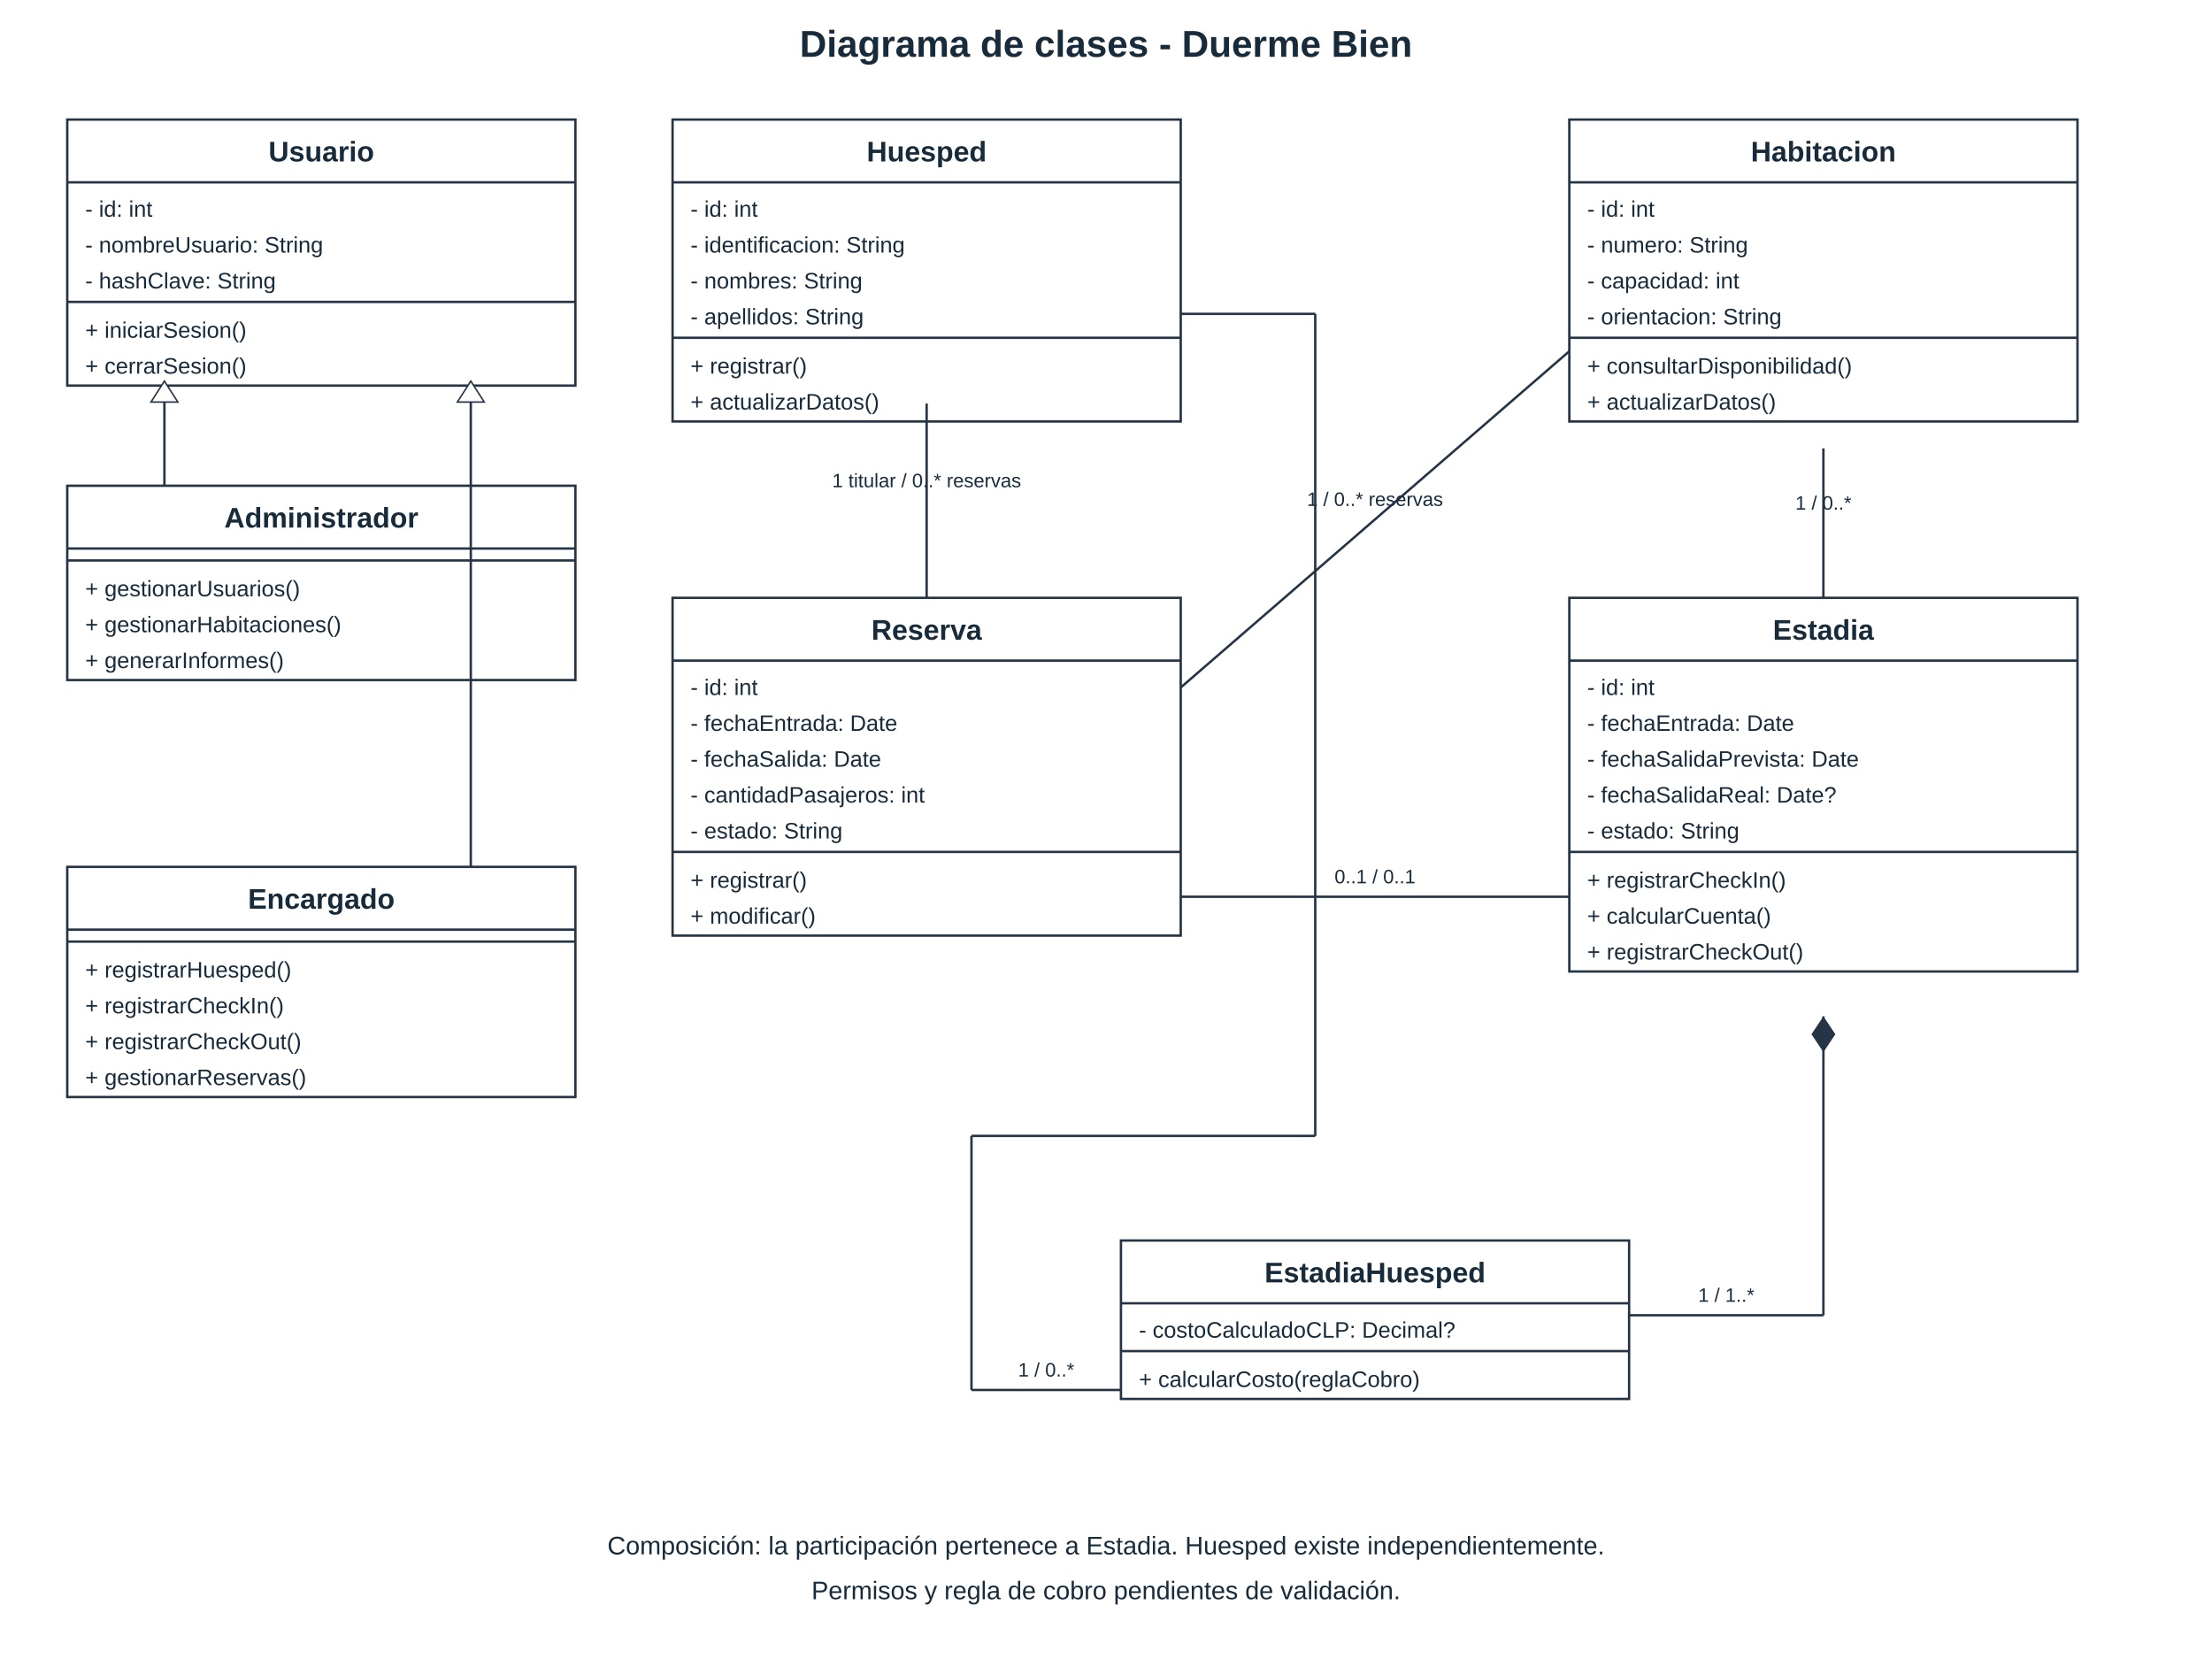
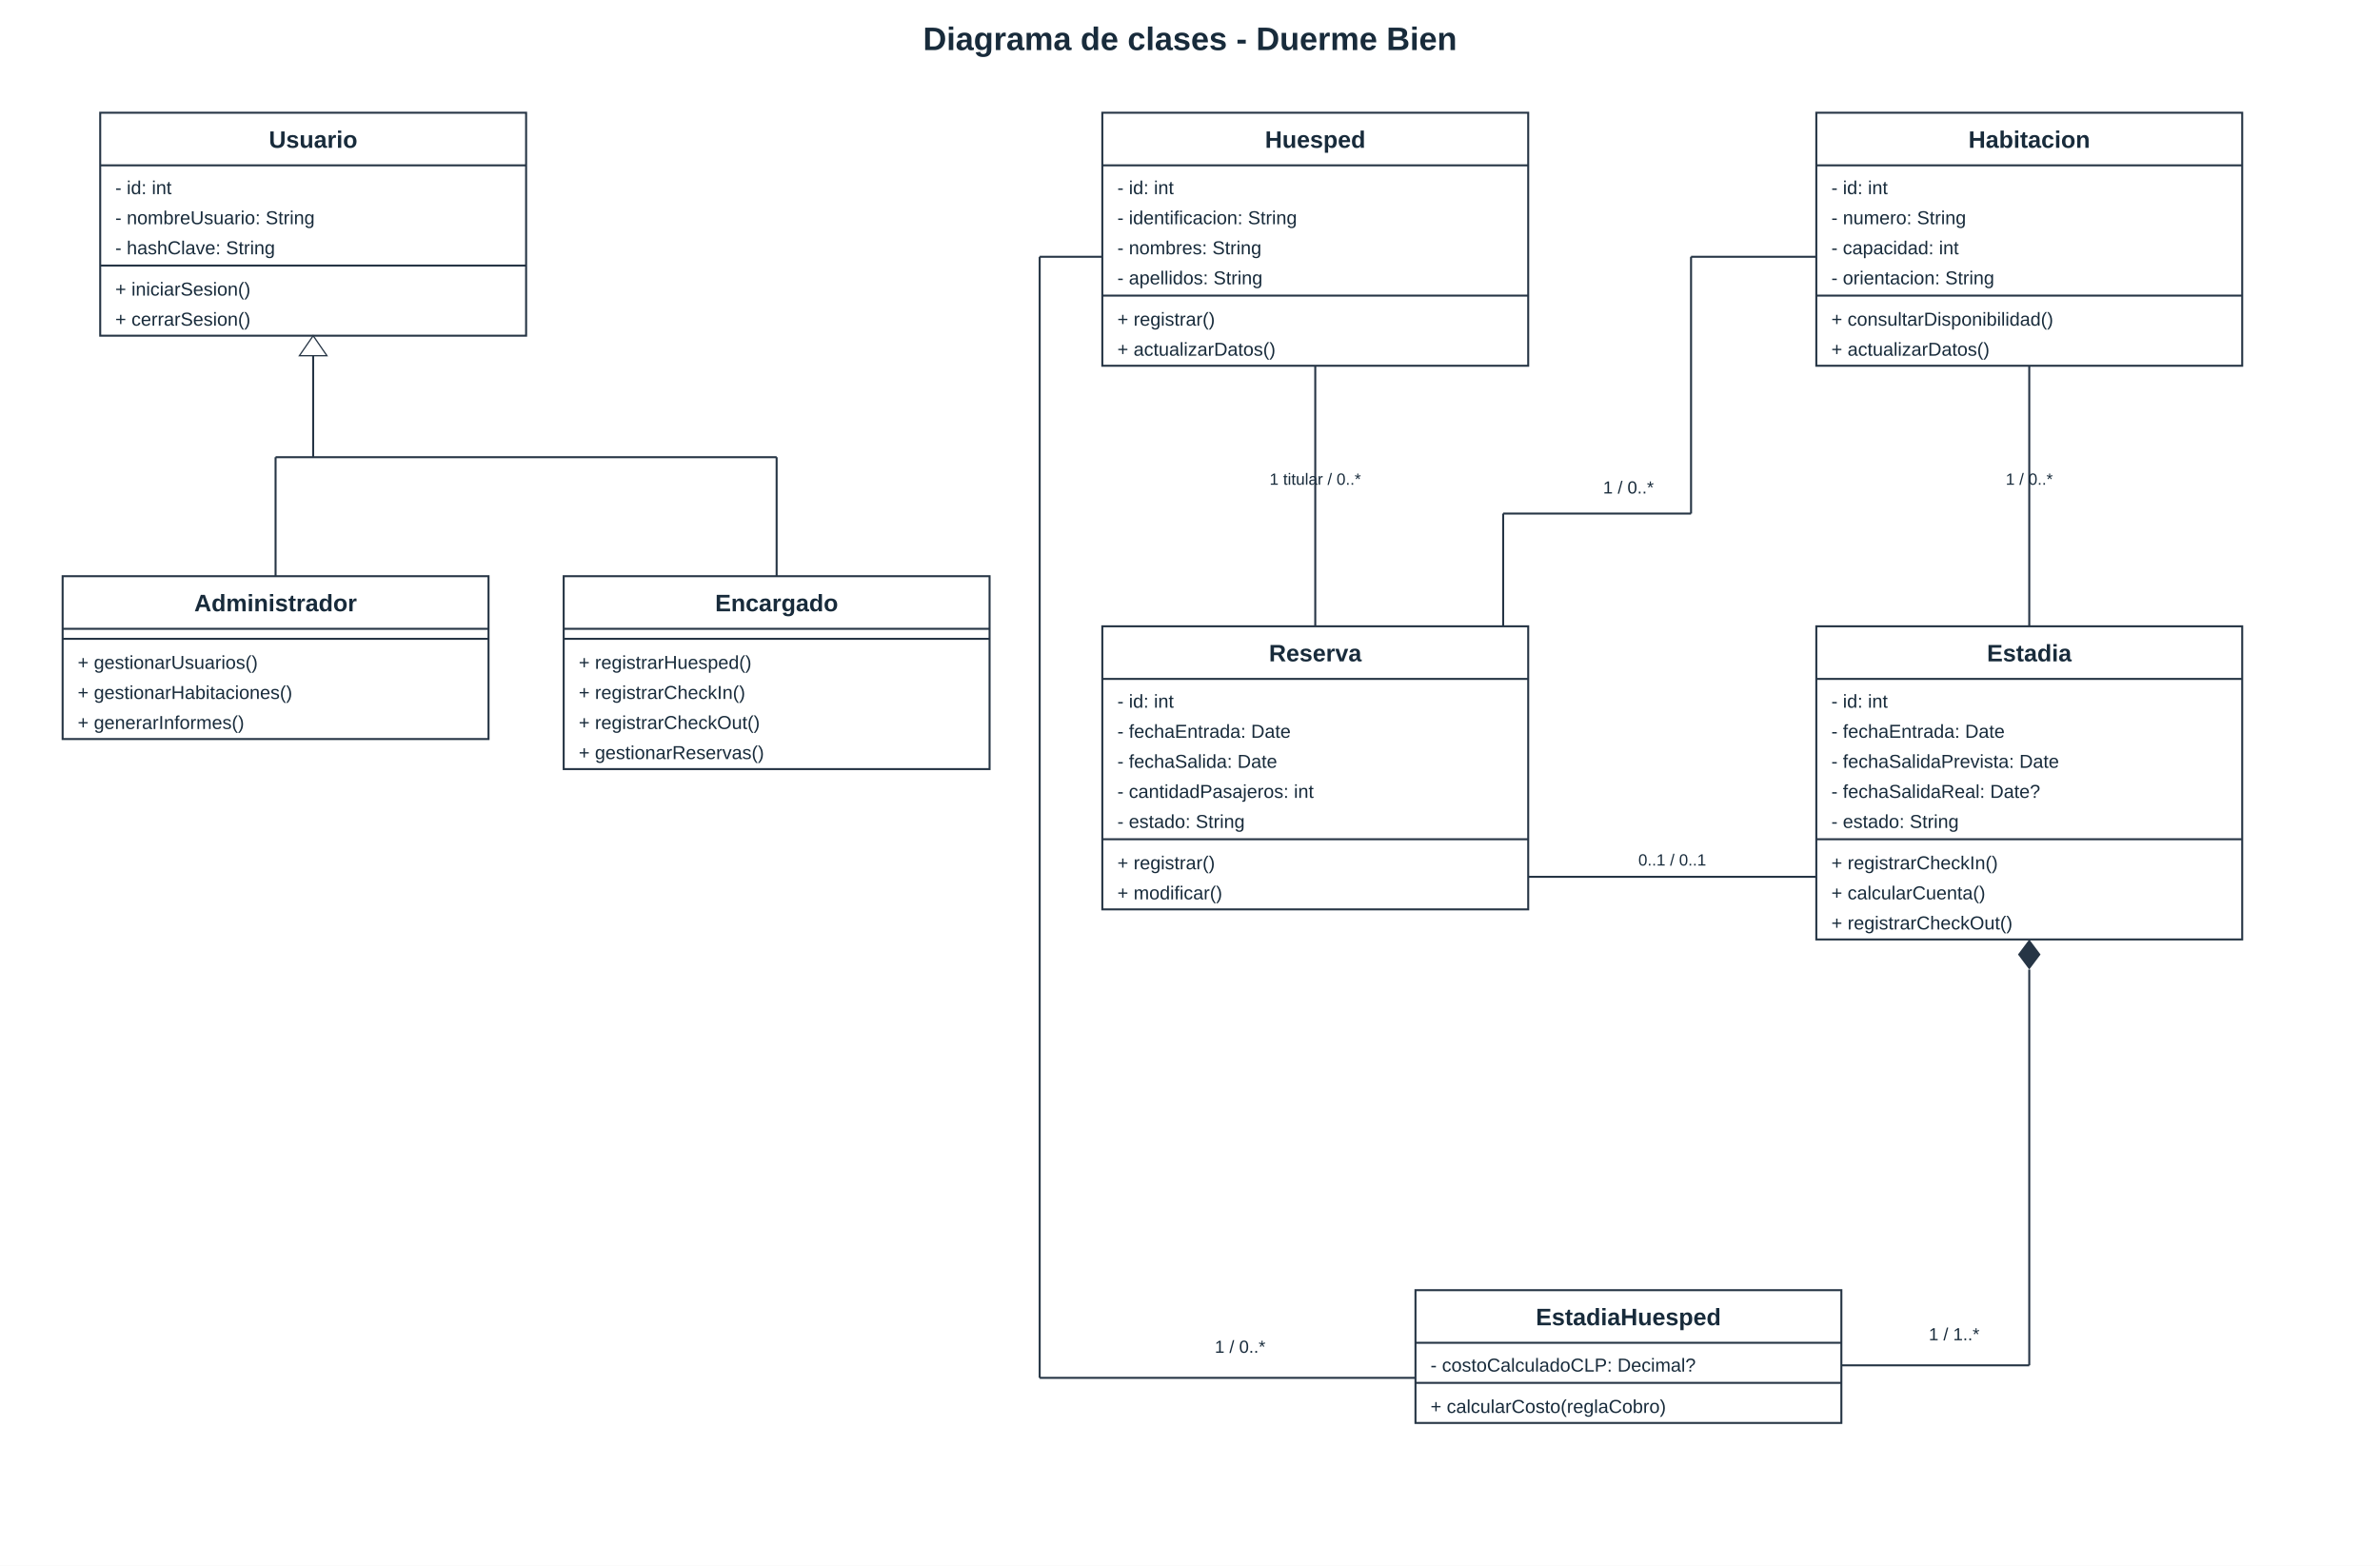
- <svg xmlns="http://www.w3.org/2000/svg" width="1480" height="1110" viewBox="0 0 1480 1110">
+ <svg xmlns="http://www.w3.org/2000/svg" width="1900" height="1250" viewBox="0 0 1900 1250">
  <defs>
    <marker id="arrow" markerWidth="10" markerHeight="10" refX="9" refY="5" orient="auto">
      <path d="M1,1 L9,5 L1,9" fill="none" stroke="#263545" />
    </marker>
  </defs>
  <rect width="100%" height="100%" fill="white" />
  <g font-family="Arial, sans-serif" fill="#182b3b">
-     <text x="740" y="38" font-size="25" text-anchor="middle" font-weight="bold">Diagrama de clases - Duerme Bien</text>
-     <rect x="45" y="80" width="340" height="178" fill="#ffffff" stroke="#263545" stroke-width="1.6" />
-     <text x="215" y="108" font-size="19" text-anchor="middle" font-weight="bold">Usuario</text>
-     <path d="M45,122 L385,122" fill="none" stroke="#263545" stroke-width="1.6" />
-     <text x="57" y="145" font-size="15" text-anchor="start" font-weight="normal">- id: int</text>
-     <text x="57" y="169" font-size="15" text-anchor="start" font-weight="normal">- nombreUsuario: String</text>
-     <text x="57" y="193" font-size="15" text-anchor="start" font-weight="normal">- hashClave: String</text>
-     <path d="M45,202 L385,202" fill="none" stroke="#263545" stroke-width="1.6" />
-     <text x="57" y="226" font-size="15" text-anchor="start" font-weight="normal">+ iniciarSesion()</text>
-     <text x="57" y="250" font-size="15" text-anchor="start" font-weight="normal">+ cerrarSesion()</text>
-     <rect x="45" y="325" width="340" height="130" fill="#ffffff" stroke="#263545" stroke-width="1.6" />
-     <text x="215" y="353" font-size="19" text-anchor="middle" font-weight="bold">Administrador</text>
-     <path d="M45,367 L385,367" fill="none" stroke="#263545" stroke-width="1.6" />
-     <path d="M45,375 L385,375" fill="none" stroke="#263545" stroke-width="1.6" />
-     <text x="57" y="399" font-size="15" text-anchor="start" font-weight="normal">+ gestionarUsuarios()</text>
-     <text x="57" y="423" font-size="15" text-anchor="start" font-weight="normal">+ gestionarHabitaciones()</text>
-     <text x="57" y="447" font-size="15" text-anchor="start" font-weight="normal">+ generarInformes()</text>
-     <rect x="45" y="580" width="340" height="154" fill="#ffffff" stroke="#263545" stroke-width="1.6" />
-     <text x="215" y="608" font-size="19" text-anchor="middle" font-weight="bold">Encargado</text>
-     <path d="M45,622 L385,622" fill="none" stroke="#263545" stroke-width="1.6" />
-     <path d="M45,630 L385,630" fill="none" stroke="#263545" stroke-width="1.6" />
-     <text x="57" y="654" font-size="15" text-anchor="start" font-weight="normal">+ registrarHuesped()</text>
-     <text x="57" y="678" font-size="15" text-anchor="start" font-weight="normal">+ registrarCheckIn()</text>
-     <text x="57" y="702" font-size="15" text-anchor="start" font-weight="normal">+ registrarCheckOut()</text>
-     <text x="57" y="726" font-size="15" text-anchor="start" font-weight="normal">+ gestionarReservas()</text>
-     <rect x="1050" y="80" width="340" height="202" fill="#ffffff" stroke="#263545" stroke-width="1.6" />
-     <text x="1220" y="108" font-size="19" text-anchor="middle" font-weight="bold">Habitacion</text>
-     <path d="M1050,122 L1390,122" fill="none" stroke="#263545" stroke-width="1.6" />
-     <text x="1062" y="145" font-size="15" text-anchor="start" font-weight="normal">- id: int</text>
-     <text x="1062" y="169" font-size="15" text-anchor="start" font-weight="normal">- numero: String</text>
-     <text x="1062" y="193" font-size="15" text-anchor="start" font-weight="normal">- capacidad: int</text>
-     <text x="1062" y="217" font-size="15" text-anchor="start" font-weight="normal">- orientacion: String</text>
-     <path d="M1050,226 L1390,226" fill="none" stroke="#263545" stroke-width="1.6" />
-     <text x="1062" y="250" font-size="15" text-anchor="start" font-weight="normal">+ consultarDisponibilidad()</text>
-     <text x="1062" y="274" font-size="15" text-anchor="start" font-weight="normal">+ actualizarDatos()</text>
-     <rect x="450" y="80" width="340" height="202" fill="#ffffff" stroke="#263545" stroke-width="1.6" />
-     <text x="620" y="108" font-size="19" text-anchor="middle" font-weight="bold">Huesped</text>
-     <path d="M450,122 L790,122" fill="none" stroke="#263545" stroke-width="1.6" />
-     <text x="462" y="145" font-size="15" text-anchor="start" font-weight="normal">- id: int</text>
-     <text x="462" y="169" font-size="15" text-anchor="start" font-weight="normal">- identificacion: String</text>
-     <text x="462" y="193" font-size="15" text-anchor="start" font-weight="normal">- nombres: String</text>
-     <text x="462" y="217" font-size="15" text-anchor="start" font-weight="normal">- apellidos: String</text>
-     <path d="M450,226 L790,226" fill="none" stroke="#263545" stroke-width="1.6" />
-     <text x="462" y="250" font-size="15" text-anchor="start" font-weight="normal">+ registrar()</text>
-     <text x="462" y="274" font-size="15" text-anchor="start" font-weight="normal">+ actualizarDatos()</text>
-     <rect x="450" y="400" width="340" height="226" fill="#ffffff" stroke="#263545" stroke-width="1.6" />
-     <text x="620" y="428" font-size="19" text-anchor="middle" font-weight="bold">Reserva</text>
-     <path d="M450,442 L790,442" fill="none" stroke="#263545" stroke-width="1.6" />
-     <text x="462" y="465" font-size="15" text-anchor="start" font-weight="normal">- id: int</text>
-     <text x="462" y="489" font-size="15" text-anchor="start" font-weight="normal">- fechaEntrada: Date</text>
-     <text x="462" y="513" font-size="15" text-anchor="start" font-weight="normal">- fechaSalida: Date</text>
-     <text x="462" y="537" font-size="15" text-anchor="start" font-weight="normal">- cantidadPasajeros: int</text>
-     <text x="462" y="561" font-size="15" text-anchor="start" font-weight="normal">- estado: String</text>
-     <path d="M450,570 L790,570" fill="none" stroke="#263545" stroke-width="1.6" />
-     <text x="462" y="594" font-size="15" text-anchor="start" font-weight="normal">+ registrar()</text>
-     <text x="462" y="618" font-size="15" text-anchor="start" font-weight="normal">+ modificar()</text>
-     <rect x="1050" y="400" width="340" height="250" fill="#ffffff" stroke="#263545" stroke-width="1.6" />
-     <text x="1220" y="428" font-size="19" text-anchor="middle" font-weight="bold">Estadia</text>
-     <path d="M1050,442 L1390,442" fill="none" stroke="#263545" stroke-width="1.6" />
-     <text x="1062" y="465" font-size="15" text-anchor="start" font-weight="normal">- id: int</text>
-     <text x="1062" y="489" font-size="15" text-anchor="start" font-weight="normal">- fechaEntrada: Date</text>
-     <text x="1062" y="513" font-size="15" text-anchor="start" font-weight="normal">- fechaSalidaPrevista: Date</text>
-     <text x="1062" y="537" font-size="15" text-anchor="start" font-weight="normal">- fechaSalidaReal: Date?</text>
-     <text x="1062" y="561" font-size="15" text-anchor="start" font-weight="normal">- estado: String</text>
-     <path d="M1050,570 L1390,570" fill="none" stroke="#263545" stroke-width="1.6" />
-     <text x="1062" y="594" font-size="15" text-anchor="start" font-weight="normal">+ registrarCheckIn()</text>
-     <text x="1062" y="618" font-size="15" text-anchor="start" font-weight="normal">+ calcularCuenta()</text>
-     <text x="1062" y="642" font-size="15" text-anchor="start" font-weight="normal">+ registrarCheckOut()</text>
-     <rect x="750" y="830" width="340" height="106" fill="#ffffff" stroke="#263545" stroke-width="1.6" />
-     <text x="920" y="858" font-size="19" text-anchor="middle" font-weight="bold">EstadiaHuesped</text>
-     <path d="M750,872 L1090,872" fill="none" stroke="#263545" stroke-width="1.6" />
-     <text x="762" y="895" font-size="15" text-anchor="start" font-weight="normal">- costoCalculadoCLP: Decimal?</text>
-     <path d="M750,904 L1090,904" fill="none" stroke="#263545" stroke-width="1.6" />
-     <text x="762" y="928" font-size="15" text-anchor="start" font-weight="normal">+ calcularCosto(reglaCobro)</text>
-     <path d="M110,325 L110,255" fill="none" stroke="#263545" stroke-width="1.6" />
-     <polygon points="101,269 119,269 110,255" fill="white" stroke="#263545" />
-     <path d="M315,580 L315,255" fill="none" stroke="#263545" stroke-width="1.6" />
-     <polygon points="306,269 324,269 315,255" fill="white" stroke="#263545" />
-     <path d="M620,270 L620,400" fill="none" stroke="#263545" stroke-width="1.6" />
-     <text x="620.0" y="326.0" font-size="13" text-anchor="middle" font-weight="normal">1 titular / 0..* reservas</text>
-     <path d="M1220,300 L1220,400" fill="none" stroke="#263545" stroke-width="1.6" />
-     <text x="1220.0" y="341.0" font-size="13" text-anchor="middle" font-weight="normal">1 / 0..*</text>
-     <path d="M1050,235 L790,460" fill="none" stroke="#263545" stroke-width="1.6" />
-     <text x="920.0" y="338.5" font-size="13" text-anchor="middle" font-weight="normal">1 / 0..* reservas</text>
-     <path d="M790,600 L1050,600" fill="none" stroke="#263545" stroke-width="1.6" />
-     <text x="920.0" y="591.0" font-size="13" text-anchor="middle" font-weight="normal">0..1 / 0..1</text>
-     <path d="M790,210 L880,210" fill="none" stroke="#263545" stroke-width="1.6" />
-     <path d="M880,210 L880,760" fill="none" stroke="#263545" stroke-width="1.6" />
-     <path d="M880,760 L650,760" fill="none" stroke="#263545" stroke-width="1.6" />
-     <path d="M650,760 L650,930" fill="none" stroke="#263545" stroke-width="1.6" />
-     <path d="M650,930 L750,930" fill="none" stroke="#263545" stroke-width="1.6" />
-     <text x="700.0" y="921.0" font-size="13" text-anchor="middle" font-weight="normal">1 / 0..*</text>
-     <path d="M1220,680 L1220,880" fill="none" stroke="#263545" stroke-width="1.6" />
-     <path d="M1220,880 L1090,880" fill="none" stroke="#263545" stroke-width="1.6" />
-     <text x="1155.0" y="871.0" font-size="13" text-anchor="middle" font-weight="normal">1 / 1..*</text>
-     <polygon points="1220,680 1212,692 1220,704 1228,692" fill="#263545" />
-     <text x="740" y="1040" font-size="17" text-anchor="middle" font-weight="normal">Composición: la participación pertenece a Estadia. Huesped existe independientemente.</text>
-     <text x="740" y="1070" font-size="17" text-anchor="middle" font-weight="normal">Permisos y regla de cobro pendientes de validación.</text>
+     <text x="950" y="40" font-size="26" text-anchor="middle" font-weight="bold">Diagrama de clases - Duerme Bien</text>
+     <rect x="80" y="90" width="340" height="178" fill="#ffffff" stroke="#263545" stroke-width="1.6" />
+     <text x="250" y="118" font-size="19" text-anchor="middle" font-weight="bold">Usuario</text>
+     <path d="M80,132 L420,132" fill="none" stroke="#263545" stroke-width="1.6" />
+     <text x="92" y="155" font-size="15" text-anchor="start" font-weight="normal">- id: int</text>
+     <text x="92" y="179" font-size="15" text-anchor="start" font-weight="normal">- nombreUsuario: String</text>
+     <text x="92" y="203" font-size="15" text-anchor="start" font-weight="normal">- hashClave: String</text>
+     <path d="M80,212 L420,212" fill="none" stroke="#263545" stroke-width="1.6" />
+     <text x="92" y="236" font-size="15" text-anchor="start" font-weight="normal">+ iniciarSesion()</text>
+     <text x="92" y="260" font-size="15" text-anchor="start" font-weight="normal">+ cerrarSesion()</text>
+     <rect x="50" y="460" width="340" height="130" fill="#ffffff" stroke="#263545" stroke-width="1.6" />
+     <text x="220" y="488" font-size="19" text-anchor="middle" font-weight="bold">Administrador</text>
+     <path d="M50,502 L390,502" fill="none" stroke="#263545" stroke-width="1.6" />
+     <path d="M50,510 L390,510" fill="none" stroke="#263545" stroke-width="1.6" />
+     <text x="62" y="534" font-size="15" text-anchor="start" font-weight="normal">+ gestionarUsuarios()</text>
+     <text x="62" y="558" font-size="15" text-anchor="start" font-weight="normal">+ gestionarHabitaciones()</text>
+     <text x="62" y="582" font-size="15" text-anchor="start" font-weight="normal">+ generarInformes()</text>
+     <rect x="450" y="460" width="340" height="154" fill="#ffffff" stroke="#263545" stroke-width="1.6" />
+     <text x="620" y="488" font-size="19" text-anchor="middle" font-weight="bold">Encargado</text>
+     <path d="M450,502 L790,502" fill="none" stroke="#263545" stroke-width="1.6" />
+     <path d="M450,510 L790,510" fill="none" stroke="#263545" stroke-width="1.6" />
+     <text x="462" y="534" font-size="15" text-anchor="start" font-weight="normal">+ registrarHuesped()</text>
+     <text x="462" y="558" font-size="15" text-anchor="start" font-weight="normal">+ registrarCheckIn()</text>
+     <text x="462" y="582" font-size="15" text-anchor="start" font-weight="normal">+ registrarCheckOut()</text>
+     <text x="462" y="606" font-size="15" text-anchor="start" font-weight="normal">+ gestionarReservas()</text>
+     <rect x="880" y="90" width="340" height="202" fill="#ffffff" stroke="#263545" stroke-width="1.6" />
+     <text x="1050" y="118" font-size="19" text-anchor="middle" font-weight="bold">Huesped</text>
+     <path d="M880,132 L1220,132" fill="none" stroke="#263545" stroke-width="1.6" />
+     <text x="892" y="155" font-size="15" text-anchor="start" font-weight="normal">- id: int</text>
+     <text x="892" y="179" font-size="15" text-anchor="start" font-weight="normal">- identificacion: String</text>
+     <text x="892" y="203" font-size="15" text-anchor="start" font-weight="normal">- nombres: String</text>
+     <text x="892" y="227" font-size="15" text-anchor="start" font-weight="normal">- apellidos: String</text>
+     <path d="M880,236 L1220,236" fill="none" stroke="#263545" stroke-width="1.6" />
+     <text x="892" y="260" font-size="15" text-anchor="start" font-weight="normal">+ registrar()</text>
+     <text x="892" y="284" font-size="15" text-anchor="start" font-weight="normal">+ actualizarDatos()</text>
+     <rect x="1450" y="90" width="340" height="202" fill="#ffffff" stroke="#263545" stroke-width="1.6" />
+     <text x="1620" y="118" font-size="19" text-anchor="middle" font-weight="bold">Habitacion</text>
+     <path d="M1450,132 L1790,132" fill="none" stroke="#263545" stroke-width="1.6" />
+     <text x="1462" y="155" font-size="15" text-anchor="start" font-weight="normal">- id: int</text>
+     <text x="1462" y="179" font-size="15" text-anchor="start" font-weight="normal">- numero: String</text>
+     <text x="1462" y="203" font-size="15" text-anchor="start" font-weight="normal">- capacidad: int</text>
+     <text x="1462" y="227" font-size="15" text-anchor="start" font-weight="normal">- orientacion: String</text>
+     <path d="M1450,236 L1790,236" fill="none" stroke="#263545" stroke-width="1.6" />
+     <text x="1462" y="260" font-size="15" text-anchor="start" font-weight="normal">+ consultarDisponibilidad()</text>
+     <text x="1462" y="284" font-size="15" text-anchor="start" font-weight="normal">+ actualizarDatos()</text>
+     <rect x="880" y="500" width="340" height="226" fill="#ffffff" stroke="#263545" stroke-width="1.6" />
+     <text x="1050" y="528" font-size="19" text-anchor="middle" font-weight="bold">Reserva</text>
+     <path d="M880,542 L1220,542" fill="none" stroke="#263545" stroke-width="1.6" />
+     <text x="892" y="565" font-size="15" text-anchor="start" font-weight="normal">- id: int</text>
+     <text x="892" y="589" font-size="15" text-anchor="start" font-weight="normal">- fechaEntrada: Date</text>
+     <text x="892" y="613" font-size="15" text-anchor="start" font-weight="normal">- fechaSalida: Date</text>
+     <text x="892" y="637" font-size="15" text-anchor="start" font-weight="normal">- cantidadPasajeros: int</text>
+     <text x="892" y="661" font-size="15" text-anchor="start" font-weight="normal">- estado: String</text>
+     <path d="M880,670 L1220,670" fill="none" stroke="#263545" stroke-width="1.6" />
+     <text x="892" y="694" font-size="15" text-anchor="start" font-weight="normal">+ registrar()</text>
+     <text x="892" y="718" font-size="15" text-anchor="start" font-weight="normal">+ modificar()</text>
+     <rect x="1450" y="500" width="340" height="250" fill="#ffffff" stroke="#263545" stroke-width="1.6" />
+     <text x="1620" y="528" font-size="19" text-anchor="middle" font-weight="bold">Estadia</text>
+     <path d="M1450,542 L1790,542" fill="none" stroke="#263545" stroke-width="1.6" />
+     <text x="1462" y="565" font-size="15" text-anchor="start" font-weight="normal">- id: int</text>
+     <text x="1462" y="589" font-size="15" text-anchor="start" font-weight="normal">- fechaEntrada: Date</text>
+     <text x="1462" y="613" font-size="15" text-anchor="start" font-weight="normal">- fechaSalidaPrevista: Date</text>
+     <text x="1462" y="637" font-size="15" text-anchor="start" font-weight="normal">- fechaSalidaReal: Date?</text>
+     <text x="1462" y="661" font-size="15" text-anchor="start" font-weight="normal">- estado: String</text>
+     <path d="M1450,670 L1790,670" fill="none" stroke="#263545" stroke-width="1.6" />
+     <text x="1462" y="694" font-size="15" text-anchor="start" font-weight="normal">+ registrarCheckIn()</text>
+     <text x="1462" y="718" font-size="15" text-anchor="start" font-weight="normal">+ calcularCuenta()</text>
+     <text x="1462" y="742" font-size="15" text-anchor="start" font-weight="normal">+ registrarCheckOut()</text>
+     <rect x="1130" y="1030" width="340" height="106" fill="#ffffff" stroke="#263545" stroke-width="1.6" />
+     <text x="1300" y="1058" font-size="19" text-anchor="middle" font-weight="bold">EstadiaHuesped</text>
+     <path d="M1130,1072 L1470,1072" fill="none" stroke="#263545" stroke-width="1.6" />
+     <text x="1142" y="1095" font-size="15" text-anchor="start" font-weight="normal">- costoCalculadoCLP: Decimal?</text>
+     <path d="M1130,1104 L1470,1104" fill="none" stroke="#263545" stroke-width="1.6" />
+     <text x="1142" y="1128" font-size="15" text-anchor="start" font-weight="normal">+ calcularCosto(reglaCobro)</text>
+     <path d="M220,460 L220,365" fill="none" stroke="#263545" stroke-width="1.6" />
+     <path d="M220,365 L620,365" fill="none" stroke="#263545" stroke-width="1.6" />
+     <path d="M620,365 L620,460" fill="none" stroke="#263545" stroke-width="1.6" />
+     <path d="M250,365 L250,282" fill="none" stroke="#263545" stroke-width="1.6" />
+     <polygon points="250,268 239,284 261,284" fill="white" stroke="#263545" />
+     <path d="M1050,292 L1050,500" fill="none" stroke="#263545" stroke-width="1.6" />
+     <text x="1050.0" y="387.0" font-size="13" text-anchor="middle" font-weight="normal">1 titular / 0..*</text>
+     <path d="M1620,292 L1620,500" fill="none" stroke="#263545" stroke-width="1.6" />
+     <text x="1620.0" y="387.0" font-size="13" text-anchor="middle" font-weight="normal">1 / 0..*</text>
+     <path d="M1450,205 L1350,205" fill="none" stroke="#263545" stroke-width="1.6" />
+     <path d="M1350,205 L1350,410" fill="none" stroke="#263545" stroke-width="1.6" />
+     <path d="M1350,410 L1200,410" fill="none" stroke="#263545" stroke-width="1.6" />
+     <path d="M1200,410 L1200,500" fill="none" stroke="#263545" stroke-width="1.6" />
+     <text x="1300" y="394" font-size="14" text-anchor="middle" font-weight="normal">1 / 0..*</text>
+     <path d="M1220,700 L1450,700" fill="none" stroke="#263545" stroke-width="1.6" />
+     <text x="1335.0" y="691.0" font-size="13" text-anchor="middle" font-weight="normal">0..1 / 0..1</text>
+     <path d="M880,205 L830,205" fill="none" stroke="#263545" stroke-width="1.6" />
+     <path d="M830,205 L830,1100" fill="none" stroke="#263545" stroke-width="1.6" />
+     <path d="M830,1100 L1130,1100" fill="none" stroke="#263545" stroke-width="1.6" />
+     <text x="990" y="1080" font-size="14" text-anchor="middle" font-weight="normal">1 / 0..*</text>
+     <path d="M1620,774 L1620,1090" fill="none" stroke="#263545" stroke-width="1.6" />
+     <path d="M1620,1090 L1470,1090" fill="none" stroke="#263545" stroke-width="1.6" />
+     <text x="1560" y="1070" font-size="14" text-anchor="middle" font-weight="normal">1 / 1..*</text>
+     <polygon points="1620,750 1611,762 1620,774 1629,762" fill="#263545" />
  </g>
</svg>
